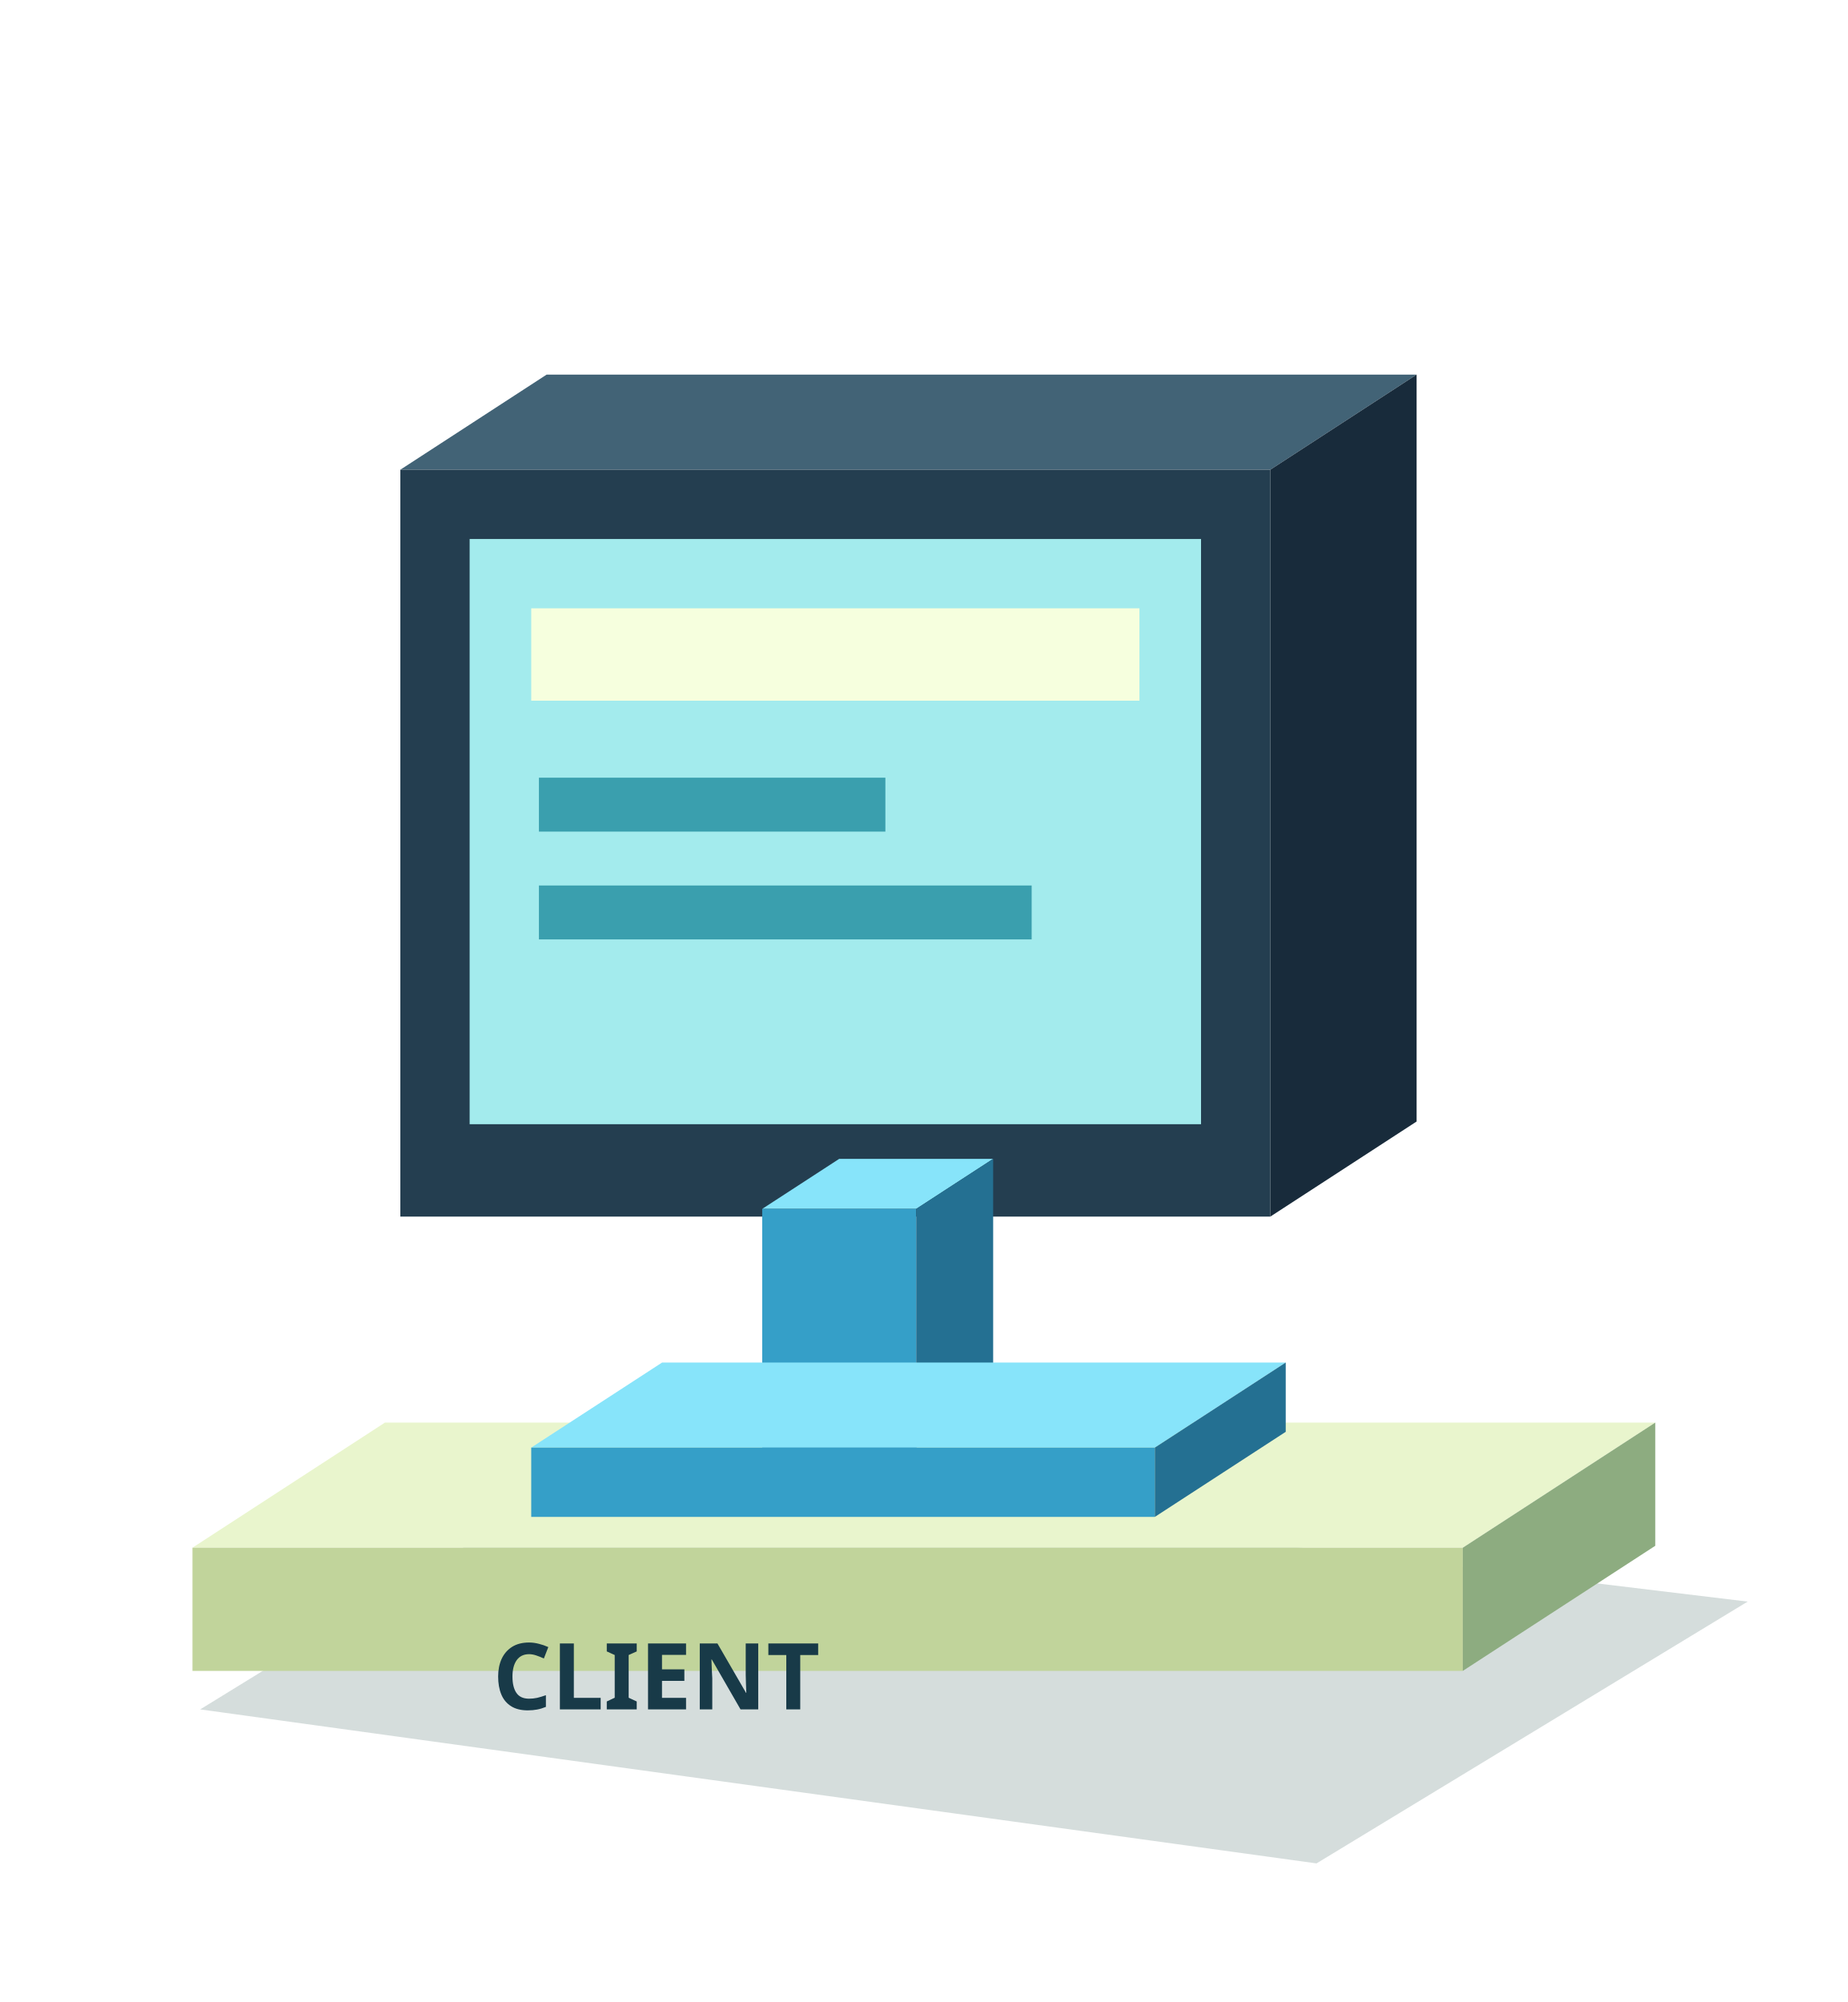
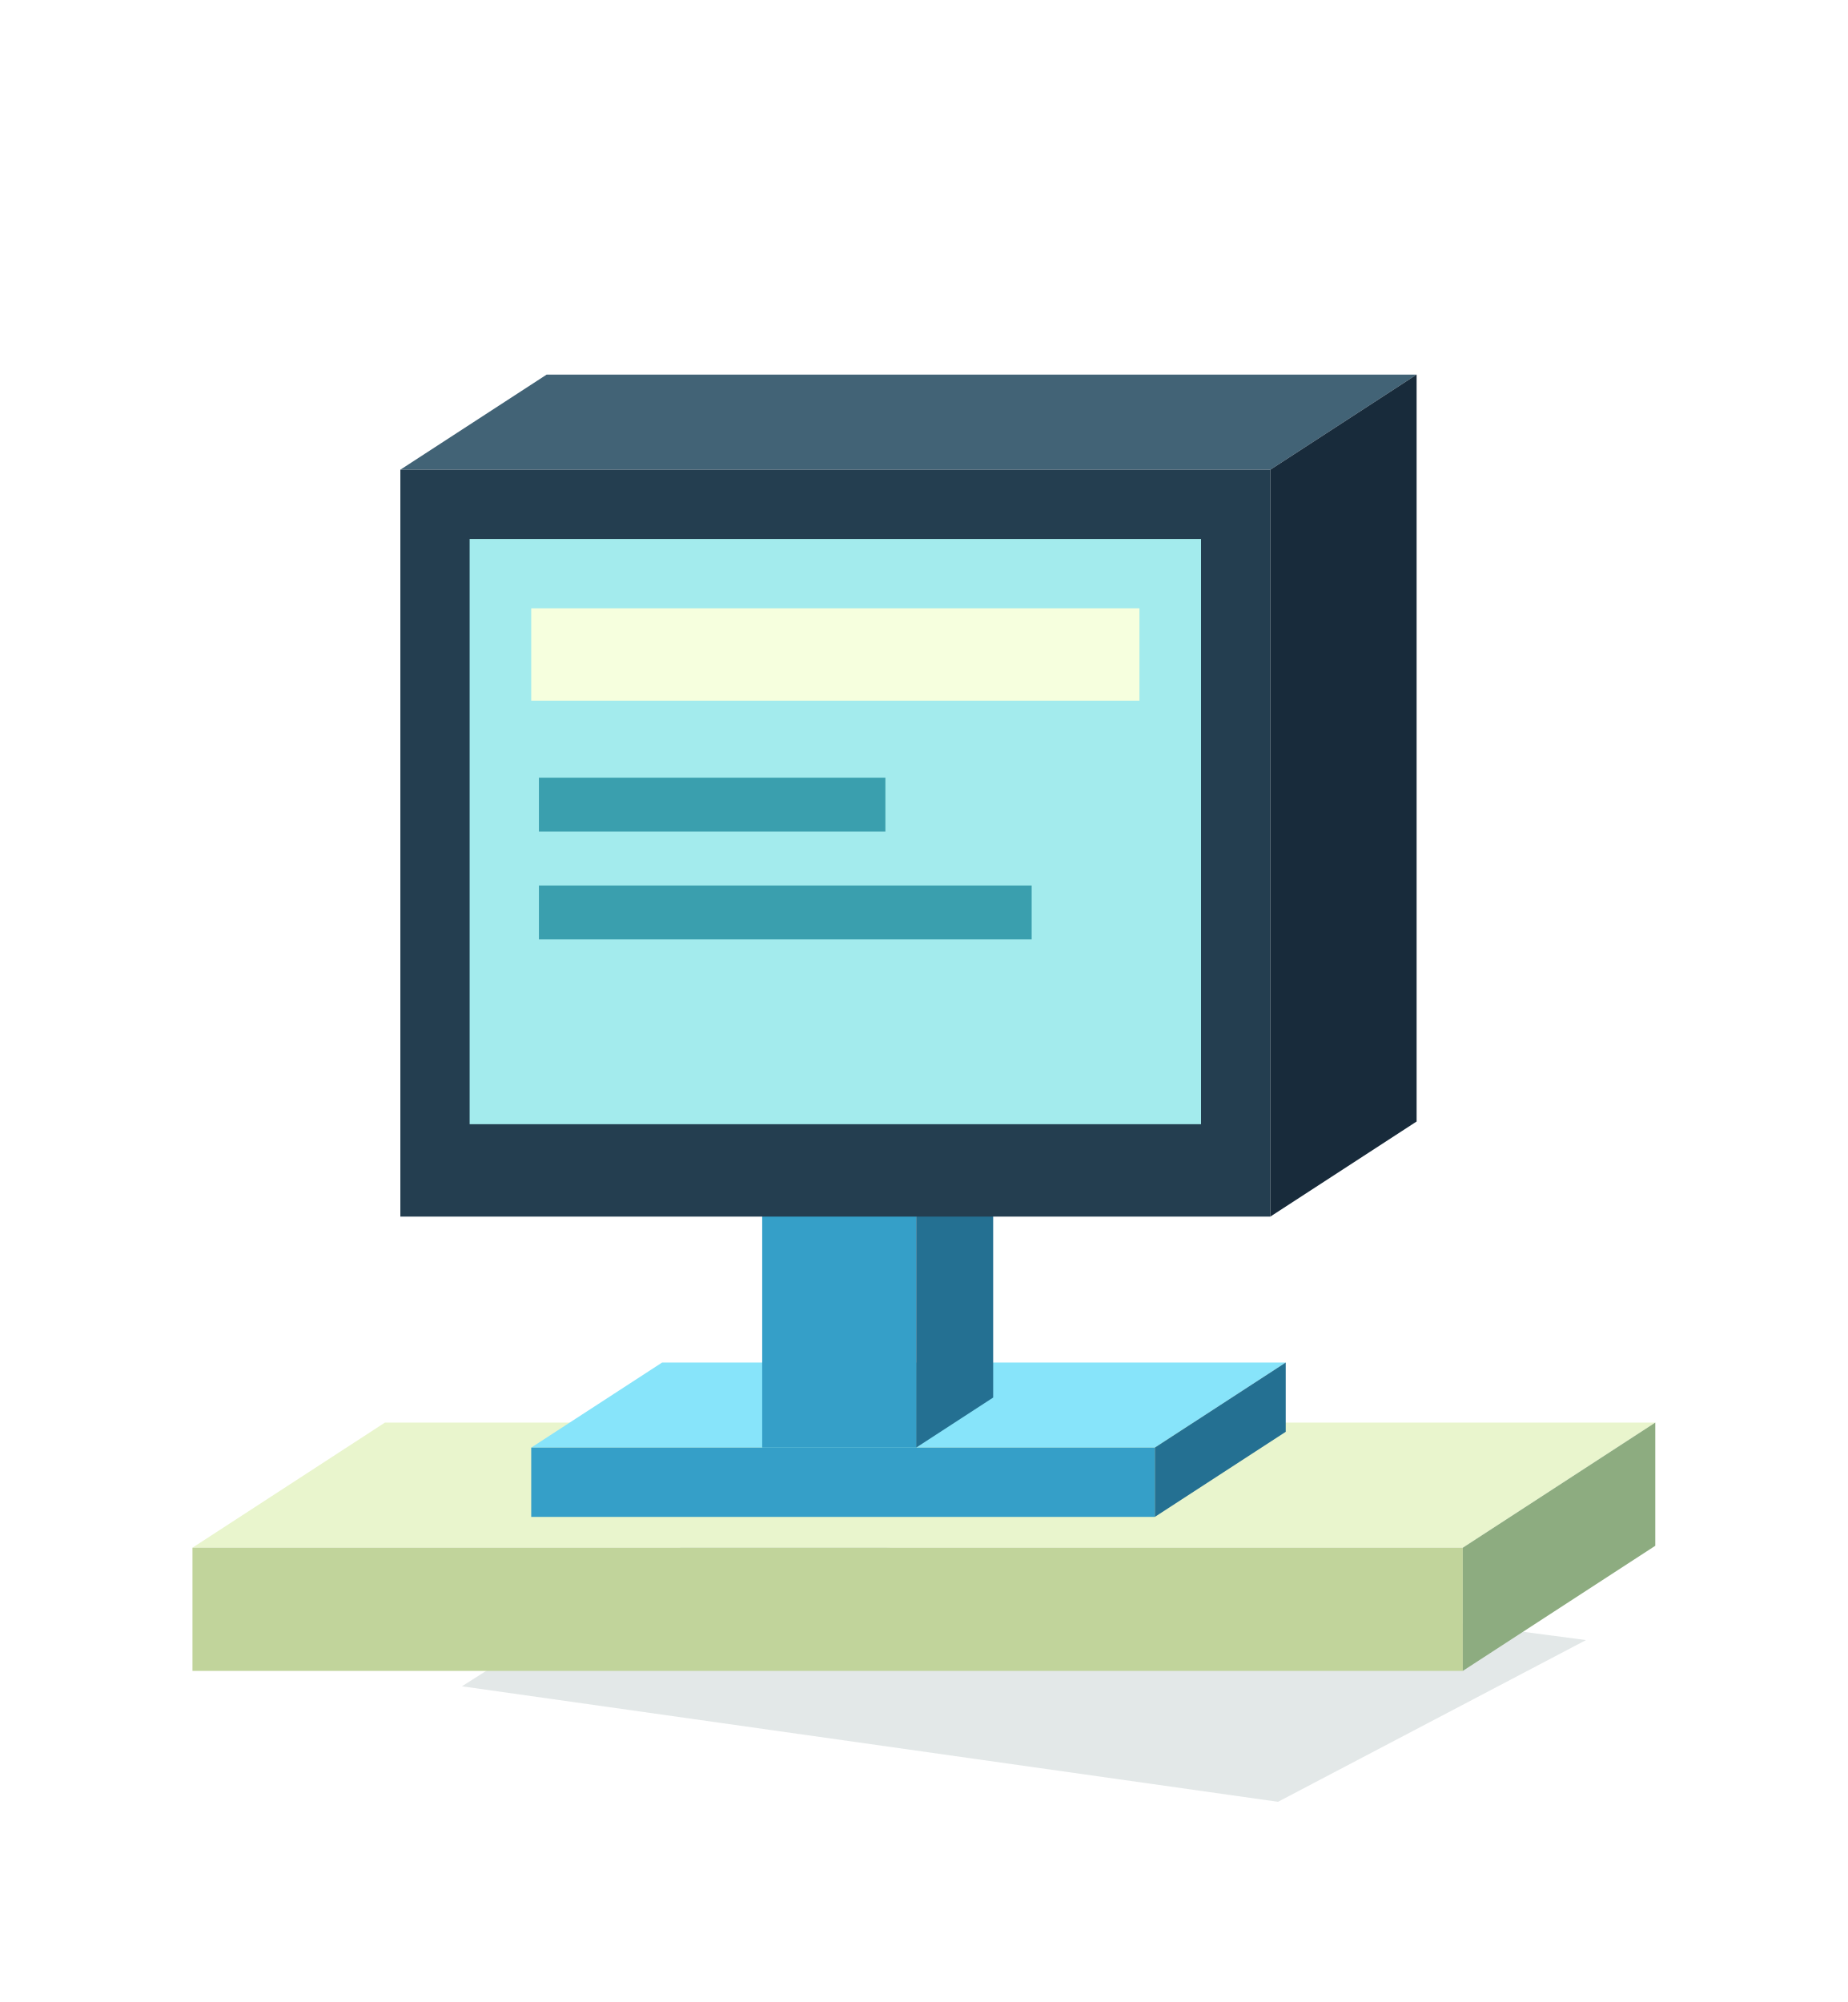
<svg xmlns="http://www.w3.org/2000/svg" width="240" height="260" viewBox="0 0 240 260">
-   <polygon points="26,222 171,242 227,208 78,190" fill="#224b4830" />
+   <polygon points="60,219 166,234 206,213 93,198" fill="#224b4820" />
  <polygon points="25,201 50,184.75 215,184.75 190,201" fill="#e9f5cd" />
  <rect x="25" y="201" width="165" height="16" fill="#c1d49b" />
  <polygon points="190,201 215,184.75 215,200.75 190,217" fill="#8dac80" />
+   <polygon points="69,188 86,176.95 167,176.95 150,188" fill="#87e4fa" />
+   <rect x="69" y="188" width="81" height="9" fill="#359fc8" />
+   <polygon points="150,188 167,176.95 167,185.95 150,197" fill="#247092" />
+   <polygon points="99,153 109,146.5 129,146.5 119,153" fill="#87e4fa" />
+   <rect x="99" y="153" width="20" height="35" fill="#359fc8" />
+   <polygon points="119,153 129,146.5 129,181.5 119,188" fill="#247092" />
  <polygon points="52,61 71,48.65 184,48.65 165,61" fill="#426376" />
  <rect x="52" y="61" width="113" height="97" fill="#243e50" />
  <polygon points="165,61 184,48.65 184,145.65 165,158" fill="#182b3b" />
  <rect x="61" y="70" width="95" height="76" fill="#a3ebed" />
  <rect x="69" y="79" width="79" height="12" fill="#f6ffde" />
  <rect x="70" y="101" width="45" height="7" fill="#3a9fae" />
  <rect x="70" y="115" width="64" height="7" fill="#3a9fae" />
-   <polygon points="99,157 109,150.5 129,150.5 119,157" fill="#87e4fa" />
-   <rect x="99" y="157" width="20" height="31" fill="#359fc8" />
-   <polygon points="119,157 129,150.5 129,181.5 119,188" fill="#247092" />
-   <polygon points="69,188 86,176.95 167,176.95 150,188" fill="#87e4fa" />
-   <rect x="69" y="188" width="81" height="9" fill="#359fc8" />
-   <polygon points="150,188 167,176.95 167,185.95 150,197" fill="#247092" />
-   <text x="64" y="222" font-family="sans-serif" font-weight="bold" font-size="12" fill="#183a48">CLIENT</text>
</svg>
